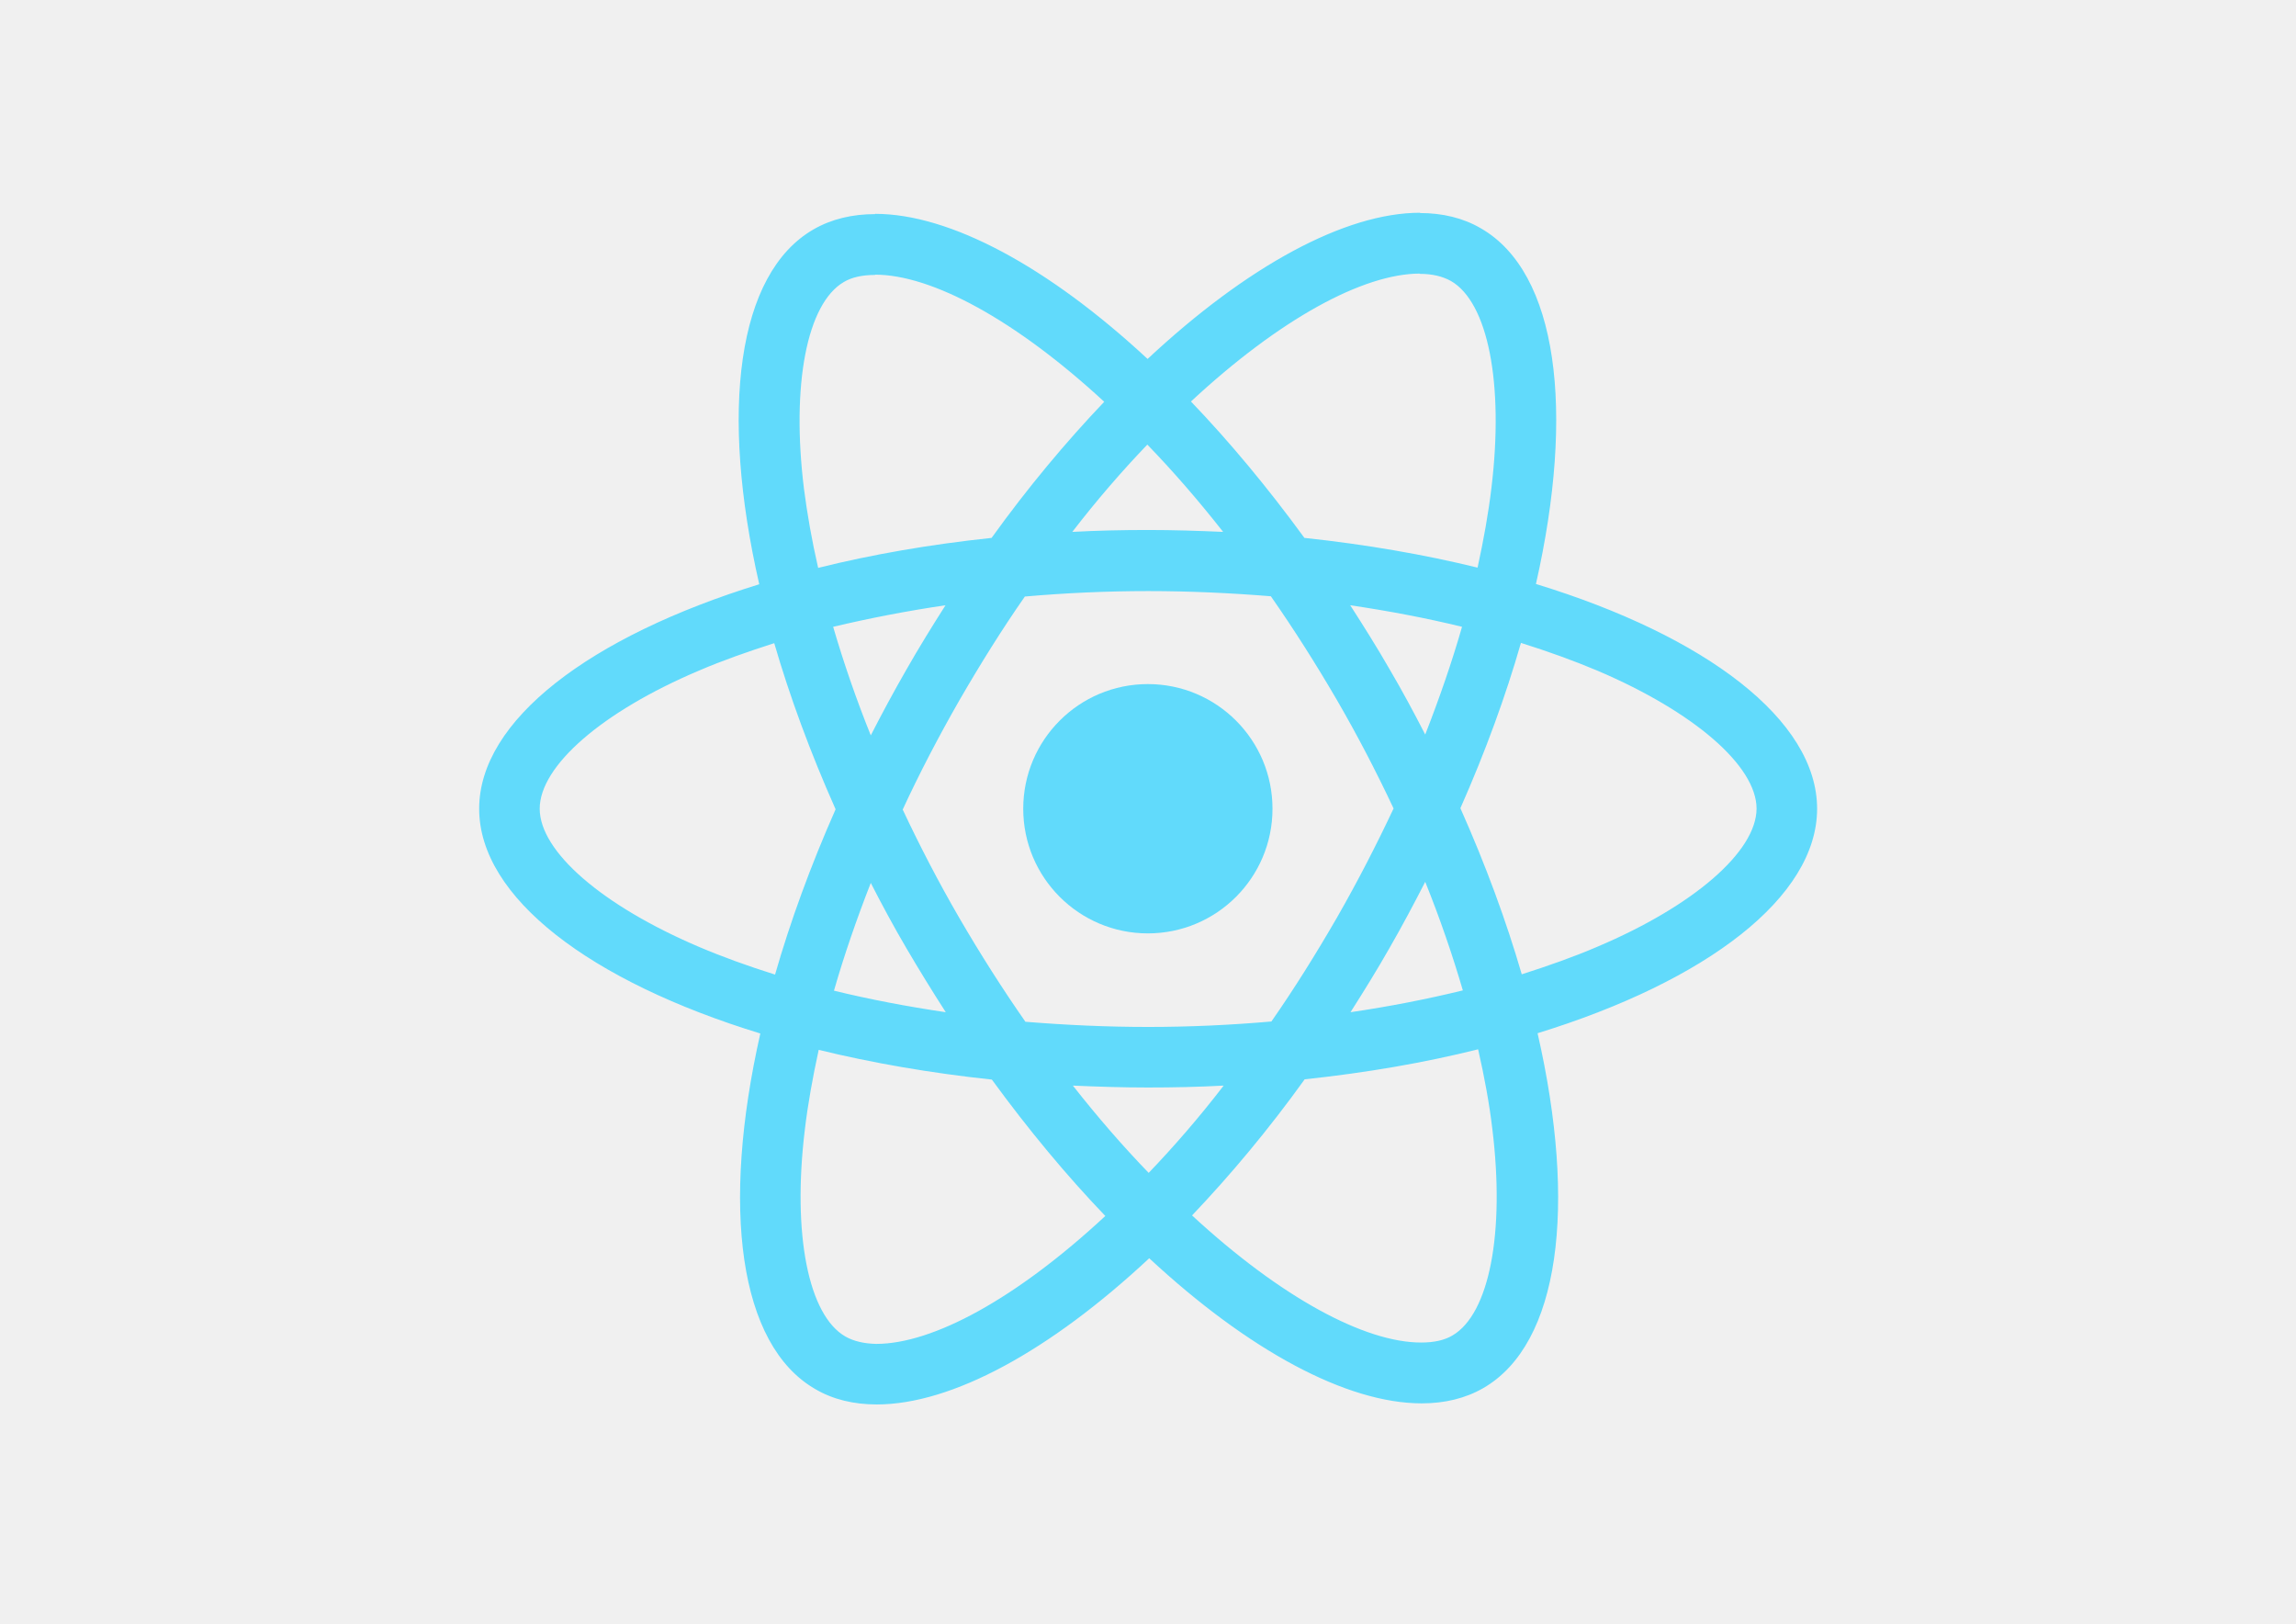
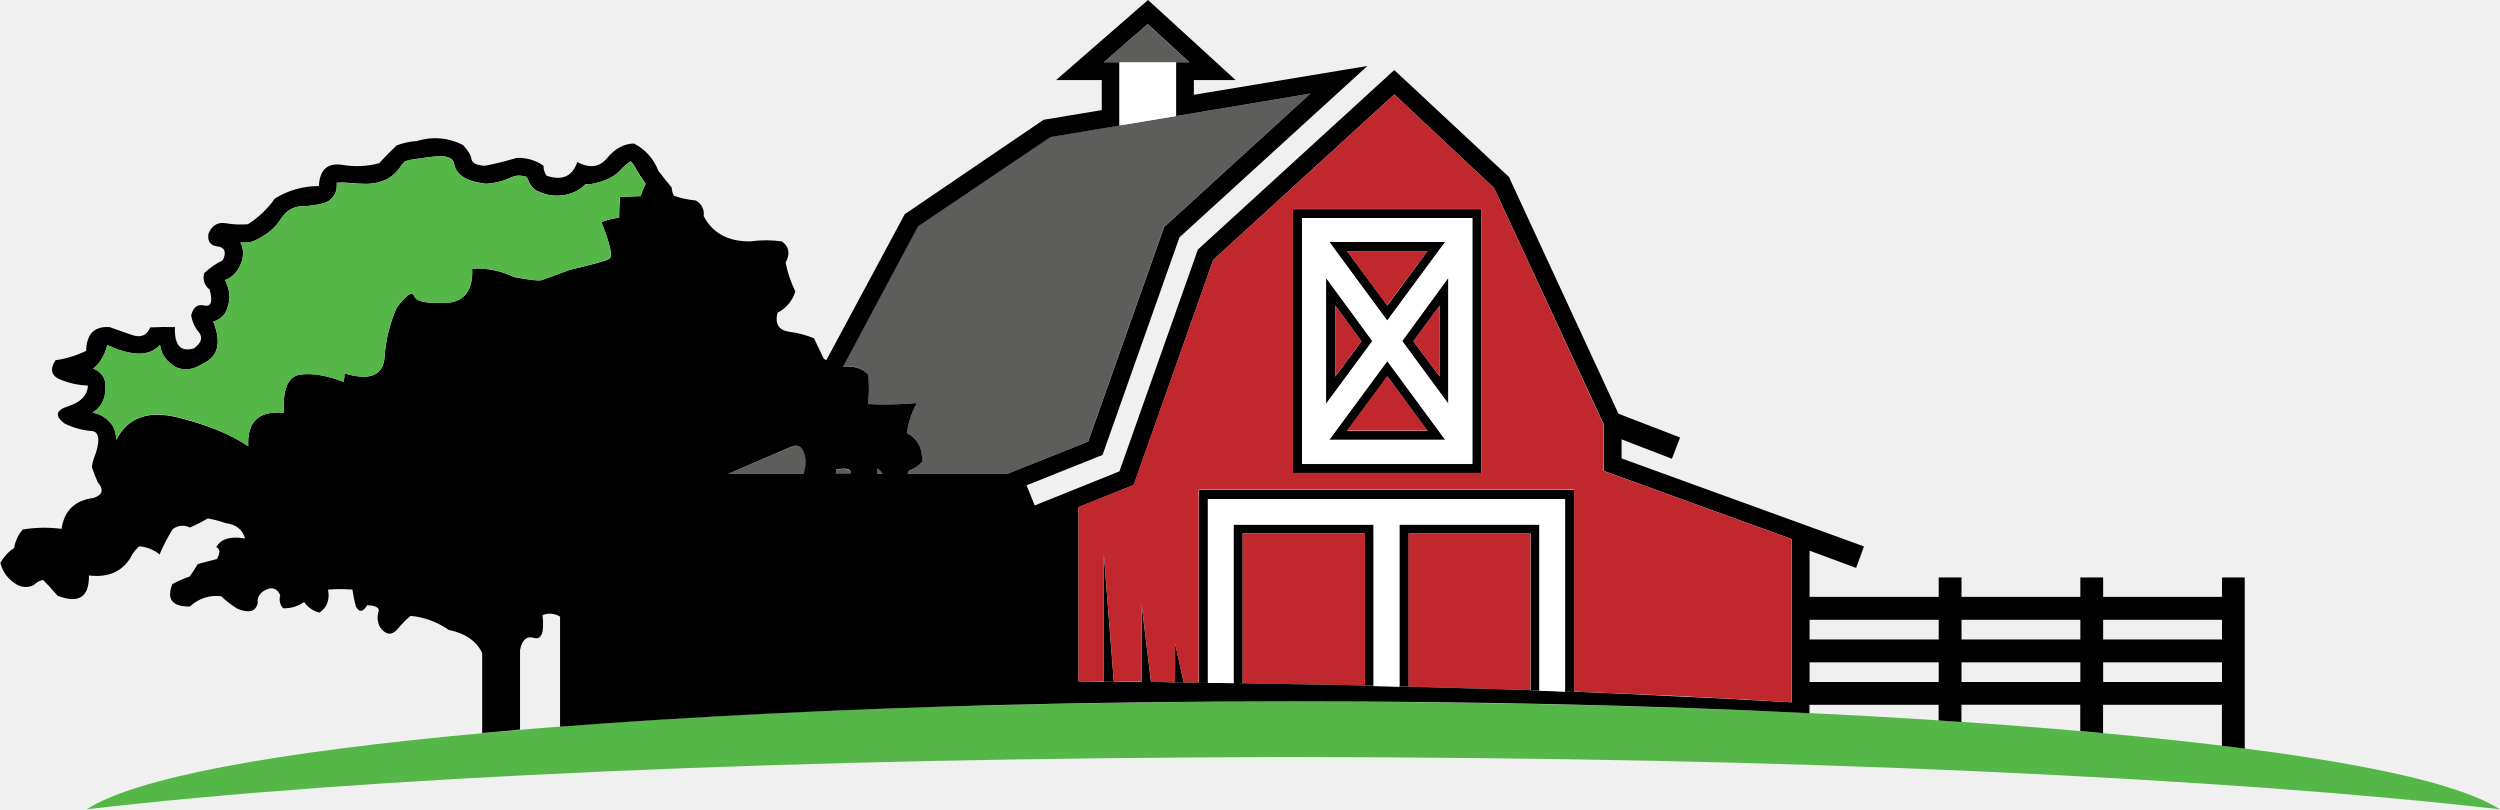
- <svg xmlns="http://www.w3.org/2000/svg" viewBox="0 0 841.9 595.3">
-   <g fill="#61DAFB">
-     <path d="M666.3 296.5c0-32.5-40.7-63.3-103.1-82.4 14.4-63.6 8-114.2-20.2-130.4-6.5-3.8-14.1-5.6-22.4-5.6v22.3c4.6 0 8.3.9 11.4 2.6 13.6 7.8 19.5 37.5 14.9 75.7-1.1 9.4-2.9 19.3-5.1 29.4-19.6-4.8-41-8.5-63.5-10.9-13.5-18.5-27.5-35.3-41.6-50 32.6-30.3 63.2-46.9 84-46.9V78c-27.5 0-63.5 19.6-99.9 53.6-36.4-33.8-72.4-53.2-99.9-53.2v22.3c20.7 0 51.4 16.5 84 46.6-14 14.7-28 31.4-41.3 49.9-22.6 2.4-44 6.1-63.6 11-2.3-10-4-19.7-5.2-29-4.7-38.2 1.1-67.9 14.6-75.8 3-1.8 6.9-2.6 11.5-2.6V78.5c-8.4 0-16 1.8-22.6 5.6-28.1 16.2-34.4 66.7-19.9 130.1-62.2 19.2-102.7 49.9-102.7 82.3 0 32.5 40.7 63.3 103.1 82.4-14.4 63.6-8 114.2 20.2 130.4 6.5 3.8 14.1 5.6 22.5 5.6 27.5 0 63.5-19.6 99.9-53.6 36.4 33.8 72.4 53.2 99.9 53.2 8.4 0 16-1.8 22.6-5.6 28.1-16.2 34.4-66.7 19.9-130.1 62-19.1 102.5-49.9 102.5-82.3zm-130.2-66.7c-3.7 12.9-8.3 26.2-13.5 39.5-4.1-8-8.4-16-13.1-24-4.6-8-9.5-15.8-14.4-23.4 14.2 2.1 27.9 4.7 41 7.9zm-45.8 106.5c-7.8 13.5-15.8 26.3-24.1 38.2-14.9 1.3-30 2-45.2 2-15.1 0-30.2-.7-45-1.9-8.3-11.9-16.4-24.6-24.2-38-7.6-13.1-14.5-26.4-20.8-39.8 6.2-13.4 13.2-26.8 20.7-39.9 7.8-13.5 15.8-26.3 24.1-38.2 14.9-1.3 30-2 45.2-2 15.1 0 30.2.7 45 1.9 8.3 11.9 16.4 24.6 24.2 38 7.6 13.1 14.5 26.4 20.8 39.8-6.3 13.4-13.2 26.8-20.7 39.9zm32.3-13c5.4 13.4 10 26.8 13.8 39.8-13.1 3.2-26.9 5.9-41.2 8 4.9-7.7 9.8-15.6 14.4-23.7 4.6-8 8.9-16.1 13-24.1zM421.2 430c-9.3-9.6-18.6-20.3-27.8-32 9 .4 18.2.7 27.5.7 9.4 0 18.7-.2 27.8-.7-9 11.7-18.3 22.4-27.5 32zm-74.4-58.9c-14.2-2.1-27.9-4.7-41-7.9 3.7-12.9 8.3-26.2 13.5-39.5 4.1 8 8.4 16 13.1 24 4.7 8 9.5 15.8 14.4 23.4zM420.7 163c9.3 9.6 18.6 20.3 27.8 32-9-.4-18.2-.7-27.5-.7-9.4 0-18.7.2-27.8.7 9-11.7 18.3-22.4 27.5-32zm-74 58.9c-4.9 7.7-9.8 15.6-14.4 23.7-4.6 8-8.9 16-13 24-5.4-13.4-10-26.8-13.8-39.8 13.1-3.1 26.9-5.8 41.2-7.9zm-90.5 125.2c-35.4-15.1-58.3-34.9-58.3-50.6 0-15.7 22.9-35.6 58.3-50.6 8.6-3.7 18-7 27.7-10.1 5.7 19.6 13.2 40 22.5 60.9-9.2 20.8-16.6 41.1-22.2 60.6-9.9-3.1-19.3-6.5-28-10.2zM310 490c-13.6-7.8-19.5-37.5-14.9-75.7 1.1-9.4 2.9-19.3 5.1-29.4 19.6 4.8 41 8.5 63.5 10.9 13.5 18.5 27.5 35.3 41.6 50-32.6 30.3-63.2 46.9-84 46.9-4.5-.1-8.3-1-11.3-2.7zm237.2-76.2c4.7 38.2-1.1 67.9-14.6 75.8-3 1.8-6.9 2.6-11.5 2.6-20.7 0-51.4-16.5-84-46.6 14-14.7 28-31.4 41.3-49.9 22.6-2.4 44-6.1 63.6-11 2.3 10.1 4.1 19.8 5.2 29.1zm38.5-66.7c-8.6 3.7-18 7-27.7 10.1-5.7-19.6-13.2-40-22.5-60.9 9.2-20.8 16.6-41.1 22.2-60.6 9.9 3.1 19.3 6.5 28.1 10.2 35.4 15.1 58.3 34.9 58.3 50.6-.1 15.7-23 35.6-58.4 50.6zM320.8 78.4z" />
-     <circle cx="420.9" cy="296.5" r="45.7" />
-     <path d="M520.5 78.1z" />
-   </g>
+ <svg xmlns="http://www.w3.org/2000/svg" id="Layer_1" data-name="Layer 1" viewBox="0 0 867.86 280.93">
+   <defs>
+     <style>.cls-1{fill:#55b748;}.cls-1,.cls-2,.cls-3,.cls-4,.cls-5{fill-rule:evenodd;}.cls-2{fill:#010101;}.cls-3{fill:#5d5e5c;}.cls-4{fill:#c1282d;}.cls-5{fill:#fff;}</style>
+   </defs>
+   <path class="cls-1" d="M527,634.34q130.47.1,238.81,5t180.09,13.14q-25.62-16.29-140.68-26.71T527,615q-163.15.32-278.21,10.74T108.13,652.47q71.76-8.36,180.09-13.14t238.81-5" transform="translate(-78.07 -371.53)" />
+   <path class="cls-2" d="M461.25,563.89v44.28c1.38,0,2.78,0,4.23.11a3.24,3.24,0,0,0-.76-.11l-3.47-44.28" transform="translate(-78.07 -371.53)" />
+   <path class="cls-2" d="M573.6,458.7l-13.9,18.89-14-18.89h27.9m6.19-3.15H539.51l20.19,27.36,20.09-27.36" transform="translate(-78.07 -371.53)" />
+   <path class="cls-2" d="M494.25,541.64V608.5H489l-3-13.57V608.4h-.32l11.72.21V544.78h124v66.87h-.21c1.16,0,2.28,0,3.36.11V541.64H494.25" transform="translate(-78.07 -371.53)" />
+   <path class="cls-2" d="M506.3,553.58v55c1,.07,2.06.11,3.15.11v-52h42.33v52.76c1.09.07,2.14.11,3.15.11v-56H506.3" transform="translate(-78.07 -371.53)" />
+   <path class="cls-2" d="M563.93,553.58V609.8h-.21c1.09,0,2.21,0,3.37.11V556.72h42.33v54.39c1,.07,2.06.11,3.15.11V553.58H563.93" transform="translate(-78.07 -371.53)" />
+   <path class="cls-2" d="M474.38,608.28c1.09,0,2.17,0,3.26.12l-3.26-26.93v26.81" transform="translate(-78.07 -371.53)" />
+   <path class="cls-2" d="M541.58,477.59,550.7,490l-9.12,12.27V477.59M538.43,468v43.76L554.5,490,538.43,468" transform="translate(-78.07 -371.53)" />
+   <path class="cls-2" d="M545.7,521.12l14-18.89,13.9,18.89H545.7m-6.19,3.15h40.28L559.7,496.91l-20.19,27.36" transform="translate(-78.07 -371.53)" />
+   <path class="cls-2" d="M589.12,455.55v77.07h-59V447.31h59v8.24m3.15-11.4H526.93v91.62h65.34V444.15" transform="translate(-78.07 -371.53)" />
+   <path class="cls-2" d="M577.83,502.23,568.72,490l9.11-12.37v24.64m3,9.56V468L564.81,490l16.06,21.83" transform="translate(-78.07 -371.53)" />
+   <path class="cls-3" d="M379.19,501.47a33.24,33.24,0,0,1,.11,10.32,123.68,123.68,0,0,0,17-.34,31.65,31.65,0,0,0-3.46,10.43c3.75,2,5.53,5.36,5.31,10a12.66,12.66,0,0,1-4.56,3.25,2.54,2.54,0,0,0-.54.87h34.73l28-11.18,26.37-74.47L533,404l-46.68,7.82-19.64,3.25-24.1,4-45.81,31-26.06,48.75q5.44-.66,8.48,2.6" transform="translate(-78.07 -371.53)" />
+   <path class="cls-3" d="M357.91,531.65q-.77-6.74-4.88-5.1L330.88,536H357a13.72,13.72,0,0,0,.87-4.34" transform="translate(-78.07 -371.53)" />
+   <path class="cls-3" d="M382.77,534.15a15.42,15.42,0,0,1-.11,1.84h1.95a7.21,7.21,0,0,0-1.84-1.84" transform="translate(-78.07 -371.53)" />
+   <path class="cls-3" d="M368.22,534.58a4.84,4.84,0,0,1,0,1.52h4.89q.76-2.49-4.89-1.52" transform="translate(-78.07 -371.53)" />
+   <path class="cls-4" d="M567,556.72v53.19q20.73.55,42.33,1.2V556.72H567" transform="translate(-78.07 -371.53)" />
+   <path class="cls-4" d="M509.45,556.72v52q20.07.33,42.44.76V556.72H509.45" transform="translate(-78.07 -371.53)" />
+   <path class="cls-5" d="M580.87,511.67l-16.06-21.82,16.06-21.92v43.74m-41.36,12.49,20.08-27.36,20.2,27.36H539.51m-1.19-56.23,16.18,21.92-16.18,21.94V467.93m41.47-12.48-20.2,27.35-20.08-27.35h40.28m-41.47-8.25h-8.25v85.32h59.16V447.2H538.32" transform="translate(-78.07 -371.53)" />
+   <path class="cls-2" d="M849.42,593.52H808.17v-6.84h41.25v6.84m0,14.76H808.17v-6.83h41.25v6.83m-49.17-14.76H759v-6.84h41.25v6.84m0,14.76H759v-6.83h41.25v6.83m-49.17-14.76H706.25v-6.84h44.83v6.84m0,14.76H706.25v-6.83h44.83v6.83m-69.58,6.09a.31.31,0,0,0-.22-.12l-18.78-.86h0q-19-1-38-1.74c-1.08,0-2.2,0-3.36-.11-2.9-.08-5.8-.18-8.69-.32-1,0-2.06,0-3.15-.11q-21.6-.66-42.33-1.2c-1.09-.07-2.2-.11-3.37-.11l-8.68-.21c-1,0-2.06,0-3.15-.11q-22.26-.43-42.33-.76c-1.09-.07-2.14-.11-3.15-.11q-4.56,0-8.9-.11-6-.11-11.72-.1c-2.68-.08-5.33-.12-7.93-.12h-3.37q-4.54-.1-8.9-.11h-4.23c-3-.06-6-.11-8.79-.11V547.61l19.21-7.71,27.58-78.16,62.84-57.42,34.63,32.45,38.1,82.07V535l65.24,23.66v56.67H700q-9.23-.54-18.45-1M392.87,521.88a30.69,30.69,0,0,1,3.46-10.43,123.68,123.68,0,0,1-17,.34,35.66,35.66,0,0,0,0-10.32c-2.11-2.17-5-3-8.59-2.6l26.06-48.75,45.92-31,24-4V393.13h-5.43l15.2-13.23,14.43,13.23h-4.56v18.68L533,404l-50.8,46.35-26.37,74.47-28,11.18H393.08a4.41,4.41,0,0,1,.54-1,11.58,11.58,0,0,0,4.56-3.14c.22-4.63-1.56-8-5.31-10M382.66,536a8.08,8.08,0,0,0,0-1.84,5.46,5.46,0,0,1,1.85,1.84h-1.85m-14.44,0a9.72,9.72,0,0,0,.11-1.52c3.77-.65,5.4-.15,4.89,1.52h-5M357,536H330.88l22-9.44q4.24-1.63,4.89,5.1A15.67,15.67,0,0,1,357,536M300.49,439.6q-3.58.21-7.17.32c-.22,2.39-.32,4.77-.32,7.17a31.24,31.24,0,0,0-6.19,1.51q4.77,11.73,2.71,12.82t-13.68,3.8q-8.46,3.13-9.88,3.58c-.94.29-4.08-.08-9.44-1.09A29.73,29.73,0,0,0,242,464.78q.54,13.14-12.27,11.83-6.94.22-7.92-2.39c-.65-1.73-2.65-.36-6,4.12a49.62,49.62,0,0,0-4.23,17.16q-.76,9.66-13.9,5.64a12,12,0,0,1-.33,2.94q-8.79-3.37-15.08-2.5t-5.65,13.24q-13-1.2-12.37,11.62-9.12-6.2-24.54-10t-21.27,7.82a11,11,0,0,0-1.3-5.11c-2-2.6-4.34-4-7-4.34,3.56-2.17,5-5.75,4.46-10.74a6.31,6.31,0,0,0-4.24-4.57A9.8,9.8,0,0,0,113,496.7a15.51,15.51,0,0,0,2.28-5.33l1.3.44a24.24,24.24,0,0,0,9.55,2.5,10,10,0,0,0,4.78-1,11.52,11.52,0,0,0,2.71-2q.65,4.89,5.54,7.71a9.24,9.24,0,0,0,3.37.76q2.59.11,6.29-2.17,7.6-3.69,3.26-14.44a7.5,7.5,0,0,0,4.13-2.92q2.7-5.32.54-10.11a9.26,9.26,0,0,0-.54-1.4,9,9,0,0,0,4.55-3.8q2.61-4.46,1.2-8.25c-.15-.36-.29-.69-.44-1h1a9.81,9.81,0,0,0,3.26-.32q6.84-2.94,9.87-8a20.54,20.54,0,0,1,1.74-2.06,8.47,8.47,0,0,1,6.19-2.17,40.4,40.4,0,0,0,6.62-1,6.26,6.26,0,0,0,4.77-6.29V435a9,9,0,0,1,1.42-.12,32.21,32.21,0,0,1,3.9.23c1.45.14,3,.22,4.56.22a16.49,16.49,0,0,0,8-1.85,13.52,13.52,0,0,0,4.57-4.57,16.44,16.44,0,0,1,1.19-1.4,25.23,25.23,0,0,1,3.58-.77c.58-.06,1.09-.14,1.52-.21h.54a36.22,36.22,0,0,1,6.73-.76,6.33,6.33,0,0,1,3.7.87,2.62,2.62,0,0,1,1,1.52q.87,5.87,10.53,7.06a2.46,2.46,0,0,0,.66.11,23.26,23.26,0,0,0,7.81-1.85,9.52,9.52,0,0,1,3.14-1h.33a7.73,7.73,0,0,1,2.83.55c1,2.74,2.38,4.41,4.12,5a14.31,14.31,0,0,0,6.29,1.41,14.92,14.92,0,0,0,7.28-1.85,16.74,16.74,0,0,0,2.71-2.17,10.48,10.48,0,0,0,1.41.11q7.92-1.31,11.4-5.75a21.88,21.88,0,0,1,2.82-2.28,11.38,11.38,0,0,1,2,2.93,37.08,37.08,0,0,0,2.71,4.12,3.07,3.07,0,0,0,.55.77,19.44,19.44,0,0,0-1.74,4.23M849.42,572v6.72H808.17V572h-7.92v6.72H759V572h-7.92v6.72H706.25V562.69l16.17,6,2.71-7.48L641,530.67v-6.62l17.47,6.73,2.83-7.39-21.39-8.24-37.66-81.41-.33-.76-39.84-37.13-68.17,62.31-27.24,77L437.26,547,434.44,540l26.37-10.54,26.71-75.55,65.24-59.48-60.25,10v-5.11H507l-30.4-27.79-31.91,27.79h15.85v10.43l-20.19,3.36-48.2,32.78-27.24,50.7a6.86,6.86,0,0,1-.87-.54c-1.31-2.69-2.43-5-3.37-7.06a32.92,32.92,0,0,0-8.57-2.28q-5.54-.76-4.13-6.63a12,12,0,0,0,6.19-7.37,41.68,41.68,0,0,1-3.37-10c1.66-3.12,1.23-5.57-1.29-7.38a39.47,39.47,0,0,0-11,0q-11.5.11-16.17-8.8a5.09,5.09,0,0,0-2.83-5.42,30.63,30.63,0,0,1-7.48-1.63,6.32,6.32,0,0,1-.77-2.83c-1.45-1.74-3-3.68-4.66-5.86a17.41,17.41,0,0,0-8.47-9.44q-5.21.11-9.23,5t-10.42,1.42q-2.51,7.47-10.64,4.77a5.65,5.65,0,0,1-1.08-3.47,15,15,0,0,0-9.34-2.72,105.89,105.89,0,0,1-11,2.72c-2.89-.15-4.44-.9-4.66-2.29s-1.12-2.92-2.93-4.88a20.7,20.7,0,0,0-16-1.41,23.55,23.55,0,0,0-7.05,1.52q-3.37,3.15-6.08,6.19a30.05,30.05,0,0,1-12.92.54c-5.07-.73-7.74,1.74-8,7.38a29,29,0,0,0-15.31,4.34,32.41,32.41,0,0,1-9.33,8.91,30.89,30.89,0,0,1-7.6-.33c-2.83-.5-4.85.68-6.08,3.58-.43,2.68.62,4.16,3.14,4.46s3.16,1.95,1.85,4.77A26.51,26.51,0,0,0,149,466.3a5.13,5.13,0,0,0,1.85,5.75q1.72,6.3-1.85,5.54c-2.32-.58-3.83.54-4.56,3.37a11.94,11.94,0,0,0,2.61,5.86c1.52,1.8,1,3.69-1.63,5.64q-7,2.07-6.62-7.38-4.25-.12-8.58.11-1.74,4.23-6.41,2.6c-3.11-1.08-5.67-2-7.7-2.71-5.28-.37-8,2.39-8.14,8.25a37.06,37.06,0,0,1-10.64,3.26q-3.25,5,2.28,6.94a26.6,26.6,0,0,0,9,1.85q-.33,5.1-6.84,7.16t-1.31,6a26.11,26.11,0,0,0,9.23,2.61q3.91.11,1.74,7.38c-1.09,2.82-1.55,4.6-1.41,5.32a48.56,48.56,0,0,0,2,5.1c2.17,2.53,1.71,4.34-1.41,5.43q-9.76,1.2-11.18,10.74a46.34,46.34,0,0,0-13.46.22,13,13,0,0,0-3,6.41,14.93,14.93,0,0,0-4.77,5.2,11.84,11.84,0,0,0,5.53,7.39,6.11,6.11,0,0,0,6,.32,7.17,7.17,0,0,1,3.26-1.85c1.52,1.53,3.22,3.37,5.1,5.54q11,4.24,10.86-7.05,9.76,1.18,14.33-6a12.15,12.15,0,0,1,3.14-4.12,12.6,12.6,0,0,1,7.06,2.82,59.26,59.26,0,0,1,4.55-8.79,5.67,5.67,0,0,1,6-.55c2.25-1,4.31-2.06,6.2-3.15a36.68,36.68,0,0,1,6.19,1.63q5.42.66,6.72,5.32-7.59-1.31-10,3c1.37.65,1.44,2,.21,4.13l-6.62,1.73a50.89,50.89,0,0,1-2.82,4.34,42,42,0,0,0-6,2.61q-3.15,7.92,6.07,7.81a13.43,13.43,0,0,1,10.86-3.58,33.35,33.35,0,0,0,5.65,4.35q6.08,2.49,7.05-2c-.28-2.32,1-4,3.91-5,1.81-.37,3.11.43,3.91,2.38a4.48,4.48,0,0,0,1,4.45,11.71,11.71,0,0,0,7.26-2.17,9.33,9.33,0,0,0,5.33,3.69q4-2.7,3-8a54.3,54.3,0,0,1,8.46,0,44.86,44.86,0,0,0,1.2,5.86q1.74,3.25,3.91-.43c3.17.14,4.48.94,3.9,2.39a7.16,7.16,0,0,0,.55,5.21q3,4.11,6.08.76a31.24,31.24,0,0,1,4.55-4.67,27.65,27.65,0,0,1,13.25,4.88q8.57,1.74,11.61,8v27.79q6.41-.52,13.14-1.19V597.21c.65-3.55,2.28-5,4.88-4.23s3.59-2,2.93-7.92a6.65,6.65,0,0,1,6.08.54v38.2q67-5.19,150.56-7.49Q473.09,615,527,615q96.83,0,179.22,4.12V616.2h44.83v5.43q4,.23,7.92.54v-6h41.25v9.13c2.68.21,5.32.47,7.92.75V616.2h41.25v14.23c2.68.29,5.33.62,7.93,1V572h-7.93" transform="translate(-78.07 -371.53)" />
+   <path class="cls-1" d="M275.84,465.22q11.73-2.84,13.68-3.91t-2.71-12.71a23.83,23.83,0,0,1,6.19-1.51c0-2.4.07-4.78.21-7.17q3.69-.1,7.28-.32a16.85,16.85,0,0,1,1.74-4.23l-.55-.77a23,23,0,0,1-2.71-4.12,17.24,17.24,0,0,0-2-2.93,21.88,21.88,0,0,0-2.82,2.28q-3.48,4.34-11.4,5.64a4.75,4.75,0,0,1-1.41,0,16.74,16.74,0,0,1-2.71,2.17,15.54,15.54,0,0,1-7.38,1.85,14.1,14.1,0,0,1-6.19-1.41q-2.61-.87-4.12-5.1a9.64,9.64,0,0,0-2.83-.44h-.43a9.52,9.52,0,0,0-3,1,21.66,21.66,0,0,1-7.81,1.74,1.23,1.23,0,0,1-.66,0q-9.66-1.2-10.53-7.06a2.62,2.62,0,0,0-1-1.52,5.43,5.43,0,0,0-3.7-.87,42.4,42.4,0,0,0-6.73.65l-.54.11c-.43.07-.94.15-1.52.21a13.81,13.81,0,0,0-3.58.77,16.44,16.44,0,0,0-1.19,1.4,15,15,0,0,1-4.57,4.57,17.12,17.12,0,0,1-8.14,1.85l-4.55-.22a29.73,29.73,0,0,0-3.8-.23A9,9,0,0,0,195,435v.87a6.26,6.26,0,0,1-4.77,6.29,40.4,40.4,0,0,1-6.62,1,8.74,8.74,0,0,0-6.19,2.06,19.58,19.58,0,0,0-1.74,2.07q-3,5.2-9.87,8a8.56,8.56,0,0,1-3.26.43h-1c.15.29.29.62.44,1q1.29,3.79-1.2,8.25a9,9,0,0,1-4.55,3.8,9.26,9.26,0,0,1,.54,1.4,11,11,0,0,1-.54,10,7.36,7.36,0,0,1-4.13,3q4.35,10.75-3.37,14.44c-2.38,1.52-4.45,2.21-6.18,2.06a7.57,7.57,0,0,1-3.37-.65q-4.89-2.82-5.54-7.71a11.52,11.52,0,0,1-2.71,2,12.58,12.58,0,0,1-4.78,1,26.47,26.47,0,0,1-9.55-2.5,9.66,9.66,0,0,1-1.3-.54A15.44,15.44,0,0,1,113,496.7a12.46,12.46,0,0,1-2.61,2.81,6,6,0,0,1,4.13,4.57q.87,7.49-4.35,10.74c2.62.29,4.89,1.74,6.85,4.34a10.1,10.1,0,0,1,1.41,5q6-11.62,21.27-7.82t24.54,10.1q-.66-12.81,12.37-11.62-.65-12.38,5.65-13.24t15.08,2.5a9.51,9.51,0,0,0,.22-2.94q13.23,4,14-5.64a49.62,49.62,0,0,1,4.23-17.16c3.32-4.48,5.32-5.85,6-4.12s3.25,2.46,7.81,2.39q12.93,1.31,12.38-11.83a30.61,30.61,0,0,1,14.54,2.82c5.36,1.09,8.5,1.49,9.44,1.2s4.24-1.49,9.88-3.58" transform="translate(-78.07 -371.53)" />
+   <polyline class="cls-5" points="408.25 21.6 388.61 21.6 388.61 43.53 408.25 40.27 408.25 21.6" />
+   <polyline class="cls-3" points="412.82 21.6 398.38 8.36 383.18 21.6 412.82 21.6" />
+   <polyline class="cls-4" points="495.53 87.17 467.63 87.17 481.52 106.06 495.53 87.17" />
+   <polyline class="cls-4" points="467.63 149.48 495.53 149.48 481.52 130.59 467.63 149.48" />
+   <polyline class="cls-4" points="499.76 130.69 499.76 106.06 490.65 118.43 499.76 130.69" />
+   <polyline class="cls-4" points="463.51 106.06 463.51 130.69 472.63 118.43 463.51 106.06" />
+   <path class="cls-4" d="M526.93,444.05h65.34v91.62H526.93V444.05m-65.68,164V563.78l3.47,44.39h9.66v-26.8l3.26,26.91c2.61,0,5.28,0,8,.12.06-.08.17-.08.32,0V594.83l3,13.57c1.66,0,3.39,0,5.21.1v-67H624.51v70.12q19,.76,38,1.63,9.45.54,18.78,1h.22L700,615.34V558.67L634.71,535V518.84l-38-82.07-34.63-32.45-62.84,57.42L471.56,539.9l-19.1,7.6v60.56h8.79" transform="translate(-78.07 -371.53)" />
+   <path class="cls-5" d="M621.36,544.78h-124v63.83q4.34,0,8.9.11v-55h48.63v56l8.68.22h.22V553.69h48.63v57.63q4.34.21,8.69.33h.21V544.78" transform="translate(-78.07 -371.53)" />
</svg>
